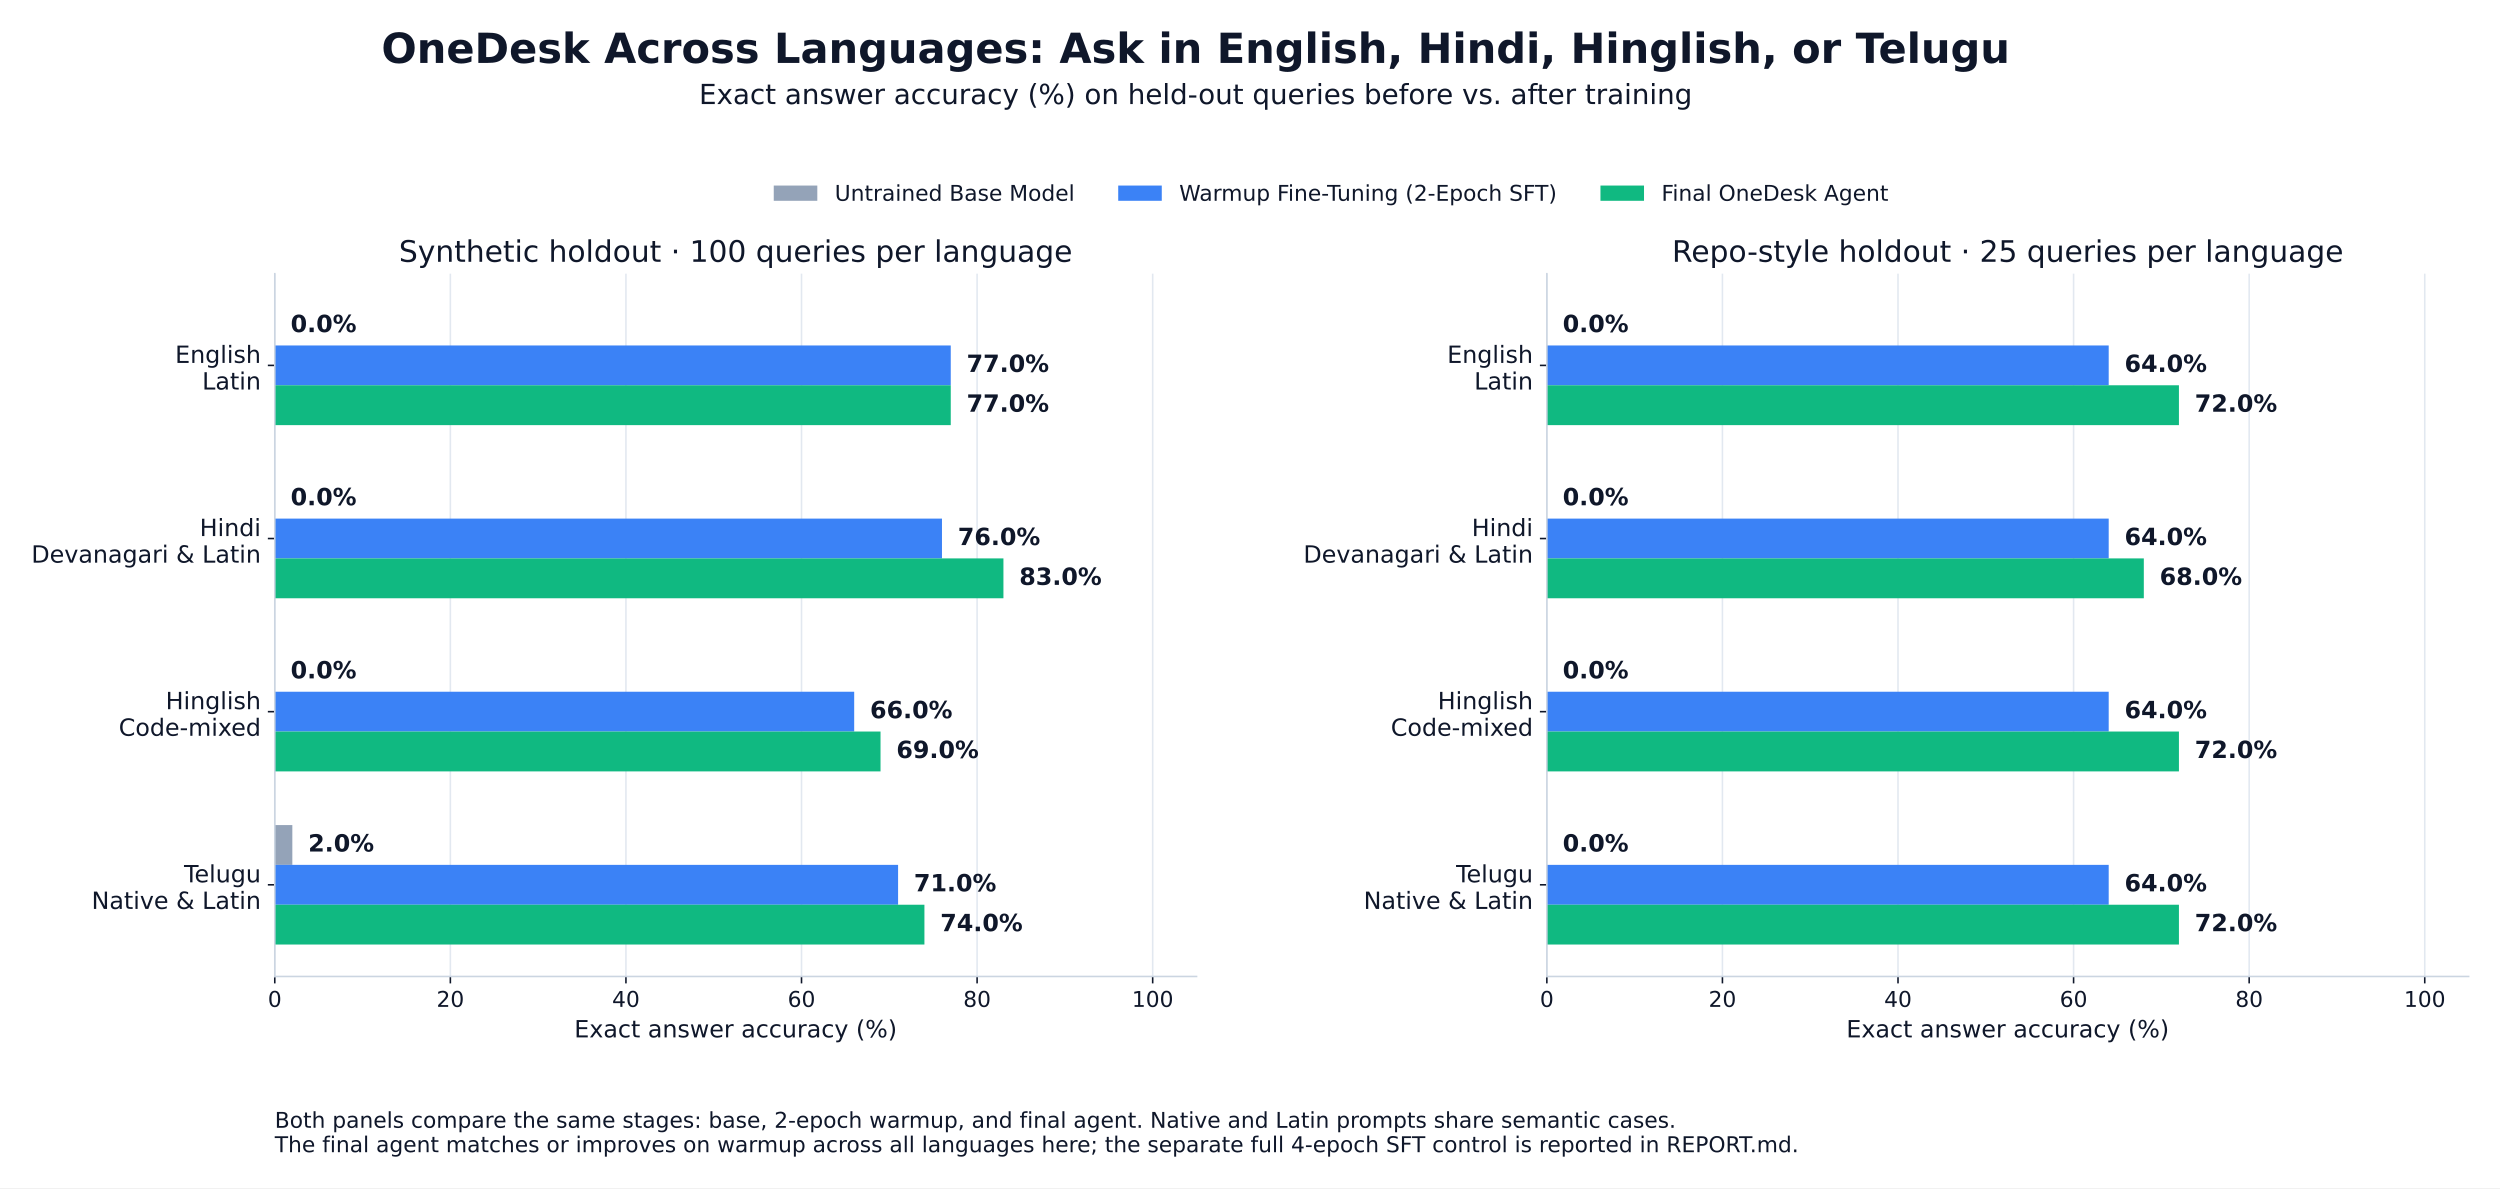
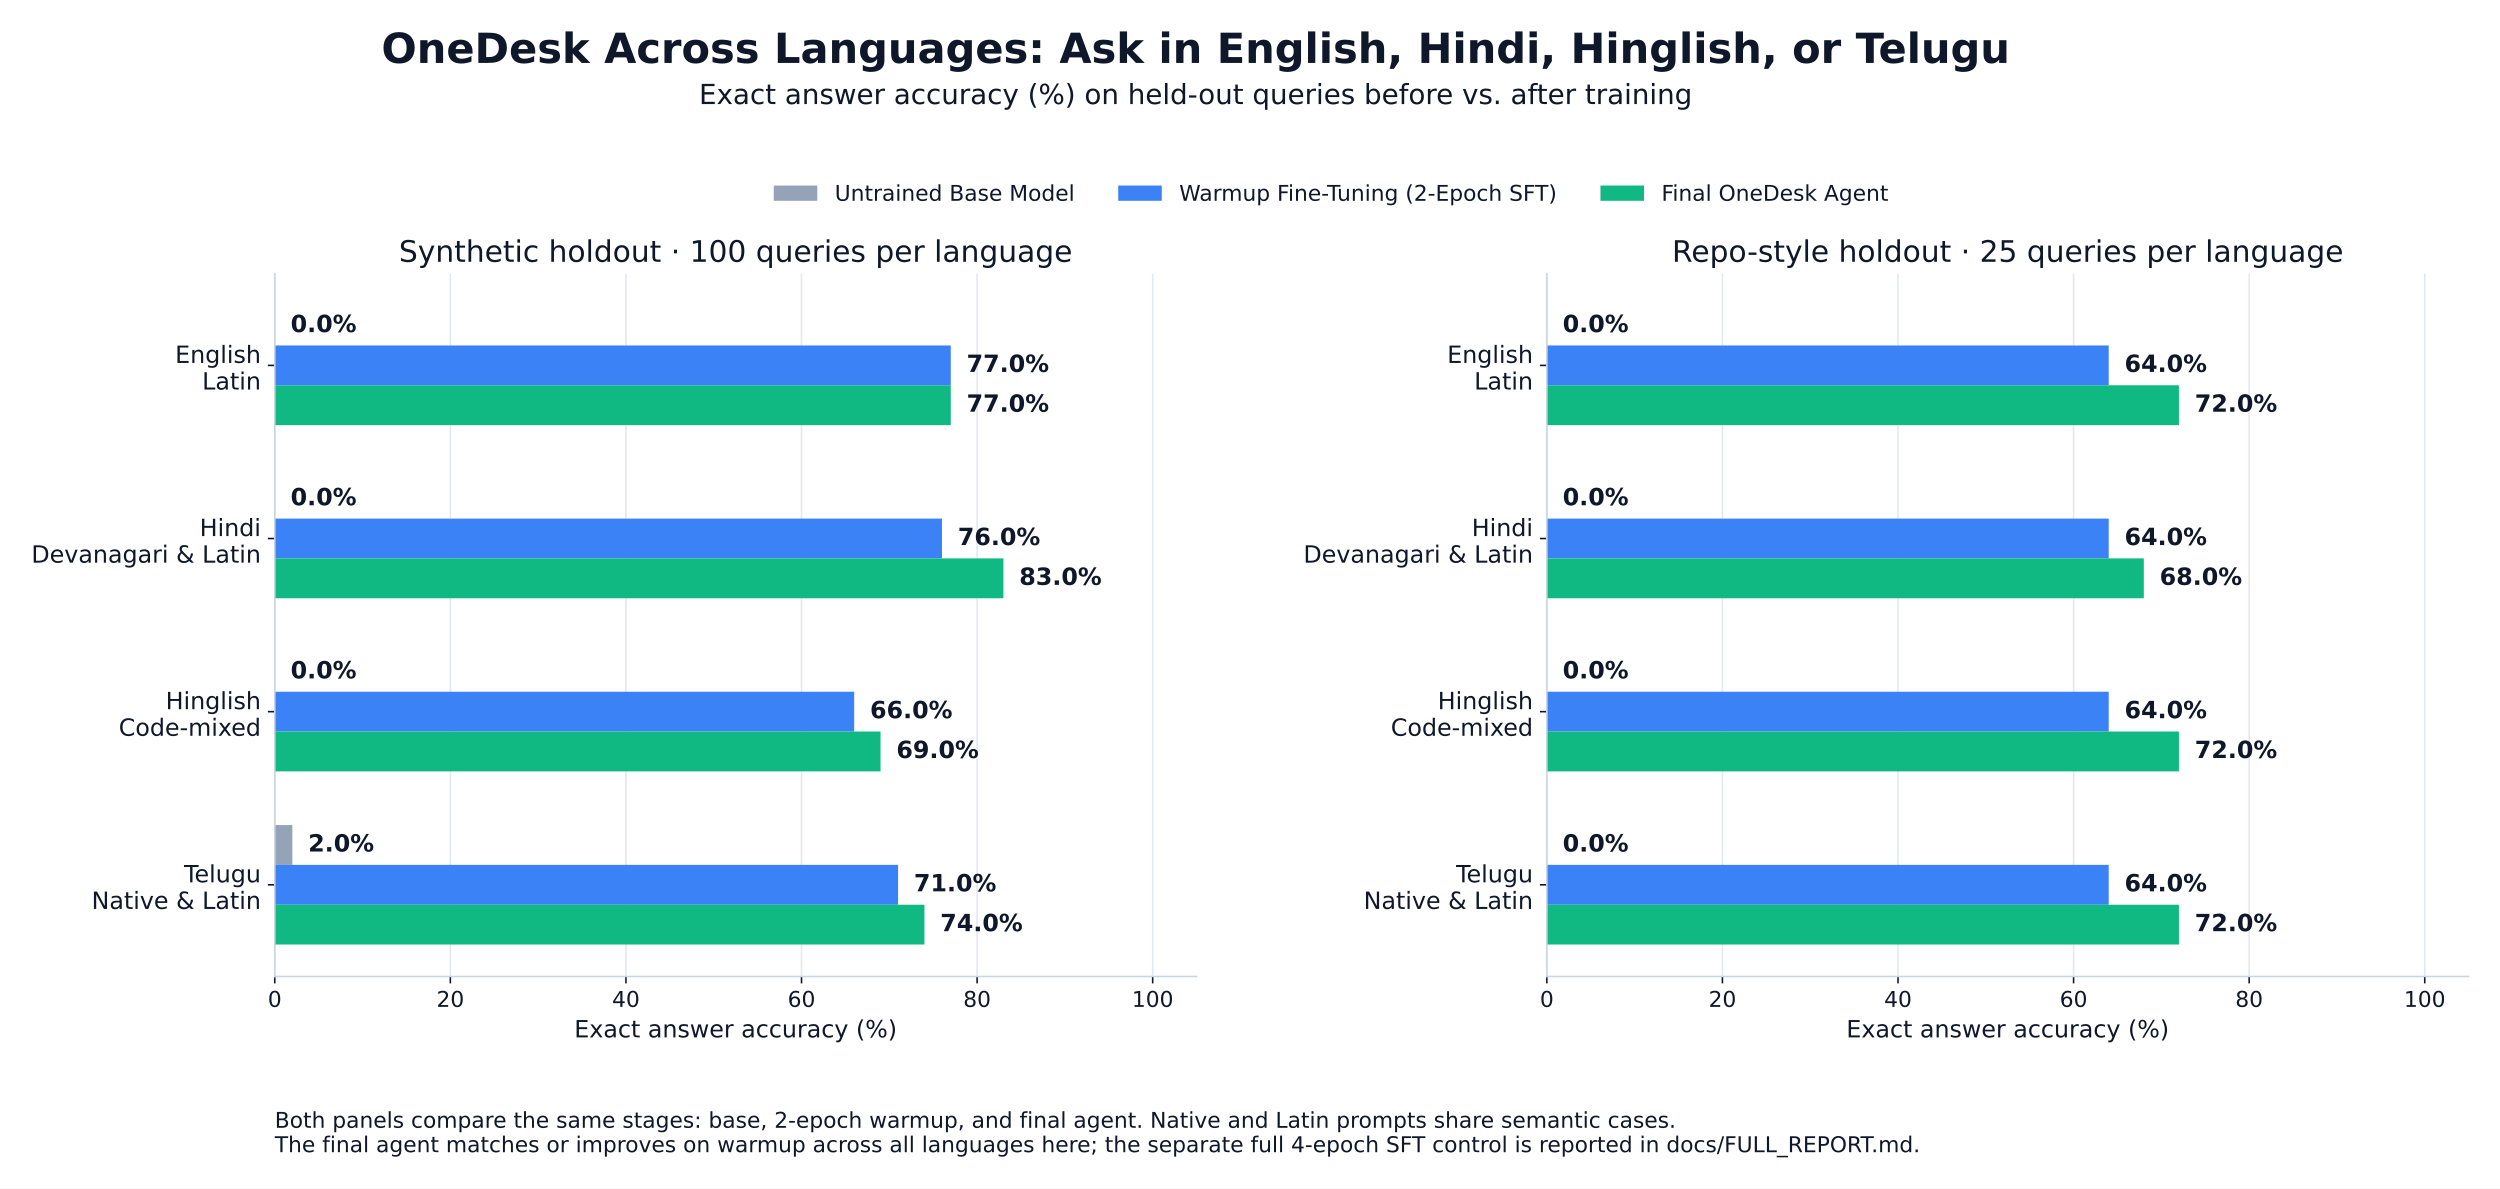
- <svg xmlns="http://www.w3.org/2000/svg" xmlns:xlink="http://www.w3.org/1999/xlink" width="1262.706pt" height="600.068pt" viewBox="0 0 1262.706 600.068" version="1.1">
+ <svg xmlns="http://www.w3.org/2000/svg" xmlns:xlink="http://www.w3.org/1999/xlink" width="1262.706pt" height="600.374pt" viewBox="0 0 1262.706 600.374" version="1.1">
  <defs>
    <style type="text/css">*{stroke-linejoin: round; stroke-linecap: butt}</style>
  </defs>
  <g id="figure_1">
    <g id="patch_1">
-       <path d="M 0 600.068  L 1262.706 600.068  L 1262.706 0  L 0 0  z " style="fill: #ffffff" />
+       <path d="M 0 600.374 L 1262.706 600.374 L 1262.706 0  L 0 0  z " style="fill: #ffffff" />
    </g>
    <g id="axes_1">
      <g id="patch_2">
        <path d="M 138.786 493.2  L 604.366 493.2  L 604.366 138.24  L 138.786 138.24  z " style="fill: #ffffff" />
      </g>
      <g id="matplotlib.axis_1">
        <g id="xtick_1">
          <g id="line2d_1">
-             <path d="M 138.786 493.2  L 138.786 138.24  " clip-path="url(#p559901ce91)" style="fill: none; stroke: #e2e8f0; stroke-width: 0.8; stroke-linecap: square" />
+             <path d="M 138.786 493.2  L 138.786 138.24  " clip-path="url(#pcdb35b4e74)" style="fill: none; stroke: #e2e8f0; stroke-width: 0.8; stroke-linecap: square" />
          </g>
          <g id="line2d_2">
            <defs>
-               <path id="m1639f08236" d="M 0 0  L 0 3.5  " style="stroke: #0f172a; stroke-width: 0.8" />
+               <path id="m82c2cf3959" d="M 0 0 L 0 3.5  " style="stroke: #0f172a; stroke-width: 0.8" />
            </defs>
            <g>
-               <use xlink:href="#m1639f08236" x="138.786" y="493.2" style="fill: #0f172a; stroke: #0f172a; stroke-width: 0.8" />
+               <use xlink:href="#m82c2cf3959" x="138.786" y="493.2" style="fill: #0f172a; stroke: #0f172a; stroke-width: 0.8" />
            </g>
          </g>
          <g id="text_1">
            <text style="font-size: 11px; font-family: 'DejaVu Sans'; text-anchor: middle; fill: #0f172a" x="138.786" y="508.558" transform="rotate(-0 138.7862 508.5583)">0</text>
          </g>
        </g>
        <g id="xtick_2">
          <g id="line2d_3">
-             <path d="M 227.468 493.2  L 227.468 138.24  " clip-path="url(#p559901ce91)" style="fill: none; stroke: #e2e8f0; stroke-width: 0.8; stroke-linecap: square" />
+             <path d="M 227.468 493.2  L 227.468 138.24  " clip-path="url(#pcdb35b4e74)" style="fill: none; stroke: #e2e8f0; stroke-width: 0.8; stroke-linecap: square" />
          </g>
          <g id="line2d_4">
            <g>
-               <use xlink:href="#m1639f08236" x="227.468" y="493.2" style="fill: #0f172a; stroke: #0f172a; stroke-width: 0.8" />
+               <use xlink:href="#m82c2cf3959" x="227.468" y="493.2" style="fill: #0f172a; stroke: #0f172a; stroke-width: 0.8" />
            </g>
          </g>
          <g id="text_2">
            <text style="font-size: 11px; font-family: 'DejaVu Sans'; text-anchor: middle; fill: #0f172a" x="227.468" y="508.558" transform="rotate(-0 227.4681 508.5583)">20</text>
          </g>
        </g>
        <g id="xtick_3">
          <g id="line2d_5">
-             <path d="M 316.15 493.2  L 316.15 138.24  " clip-path="url(#p559901ce91)" style="fill: none; stroke: #e2e8f0; stroke-width: 0.8; stroke-linecap: square" />
+             <path d="M 316.15 493.2  L 316.15 138.24  " clip-path="url(#pcdb35b4e74)" style="fill: none; stroke: #e2e8f0; stroke-width: 0.8; stroke-linecap: square" />
          </g>
          <g id="line2d_6">
            <g>
-               <use xlink:href="#m1639f08236" x="316.15" y="493.2" style="fill: #0f172a; stroke: #0f172a; stroke-width: 0.8" />
+               <use xlink:href="#m82c2cf3959" x="316.15" y="493.2" style="fill: #0f172a; stroke: #0f172a; stroke-width: 0.8" />
            </g>
          </g>
          <g id="text_3">
            <text style="font-size: 11px; font-family: 'DejaVu Sans'; text-anchor: middle; fill: #0f172a" x="316.15" y="508.558" transform="rotate(-0 316.15 508.5583)">40</text>
          </g>
        </g>
        <g id="xtick_4">
          <g id="line2d_7">
-             <path d="M 404.832 493.2  L 404.832 138.24  " clip-path="url(#p559901ce91)" style="fill: none; stroke: #e2e8f0; stroke-width: 0.8; stroke-linecap: square" />
+             <path d="M 404.832 493.2  L 404.832 138.24  " clip-path="url(#pcdb35b4e74)" style="fill: none; stroke: #e2e8f0; stroke-width: 0.8; stroke-linecap: square" />
          </g>
          <g id="line2d_8">
            <g>
-               <use xlink:href="#m1639f08236" x="404.832" y="493.2" style="fill: #0f172a; stroke: #0f172a; stroke-width: 0.8" />
+               <use xlink:href="#m82c2cf3959" x="404.832" y="493.2" style="fill: #0f172a; stroke: #0f172a; stroke-width: 0.8" />
            </g>
          </g>
          <g id="text_4">
            <text style="font-size: 11px; font-family: 'DejaVu Sans'; text-anchor: middle; fill: #0f172a" x="404.832" y="508.558" transform="rotate(-0 404.8319 508.5583)">60</text>
          </g>
        </g>
        <g id="xtick_5">
          <g id="line2d_9">
-             <path d="M 493.514 493.2  L 493.514 138.24  " clip-path="url(#p559901ce91)" style="fill: none; stroke: #e2e8f0; stroke-width: 0.8; stroke-linecap: square" />
+             <path d="M 493.514 493.2  L 493.514 138.24  " clip-path="url(#pcdb35b4e74)" style="fill: none; stroke: #e2e8f0; stroke-width: 0.8; stroke-linecap: square" />
          </g>
          <g id="line2d_10">
            <g>
-               <use xlink:href="#m1639f08236" x="493.514" y="493.2" style="fill: #0f172a; stroke: #0f172a; stroke-width: 0.8" />
+               <use xlink:href="#m82c2cf3959" x="493.514" y="493.2" style="fill: #0f172a; stroke: #0f172a; stroke-width: 0.8" />
            </g>
          </g>
          <g id="text_5">
            <text style="font-size: 11px; font-family: 'DejaVu Sans'; text-anchor: middle; fill: #0f172a" x="493.514" y="508.558" transform="rotate(-0 493.5137 508.5583)">80</text>
          </g>
        </g>
        <g id="xtick_6">
          <g id="line2d_11">
-             <path d="M 582.196 493.2  L 582.196 138.24  " clip-path="url(#p559901ce91)" style="fill: none; stroke: #e2e8f0; stroke-width: 0.8; stroke-linecap: square" />
+             <path d="M 582.196 493.2  L 582.196 138.24  " clip-path="url(#pcdb35b4e74)" style="fill: none; stroke: #e2e8f0; stroke-width: 0.8; stroke-linecap: square" />
          </g>
          <g id="line2d_12">
            <g>
-               <use xlink:href="#m1639f08236" x="582.196" y="493.2" style="fill: #0f172a; stroke: #0f172a; stroke-width: 0.8" />
+               <use xlink:href="#m82c2cf3959" x="582.196" y="493.2" style="fill: #0f172a; stroke: #0f172a; stroke-width: 0.8" />
            </g>
          </g>
          <g id="text_6">
            <text style="font-size: 11px; font-family: 'DejaVu Sans'; text-anchor: middle; fill: #0f172a" x="582.196" y="508.558" transform="rotate(-0 582.1956 508.5583)">100</text>
          </g>
        </g>
        <g id="text_7">
          <text style="font-size: 12px; font-family: 'DejaVu Sans'; text-anchor: middle; fill: #0f172a" x="371.576" y="523.964" transform="rotate(-0 371.5762 523.9641)">Exact answer accuracy (%)</text>
        </g>
      </g>
      <g id="matplotlib.axis_2">
        <g id="ytick_1">
          <g id="line2d_13">
            <defs>
-               <path id="mf0f1d90fec" d="M 0 0  L -3.5 0  " style="stroke: #0f172a; stroke-width: 0.8" />
+               <path id="m4f520e68e0" d="M 0 0 L -3.5 0  " style="stroke: #0f172a; stroke-width: 0.8" />
            </defs>
            <g>
-               <use xlink:href="#mf0f1d90fec" x="138.786" y="184.545" style="fill: #0f172a; stroke: #0f172a; stroke-width: 0.8" />
+               <use xlink:href="#m4f520e68e0" x="138.786" y="184.545" style="fill: #0f172a; stroke: #0f172a; stroke-width: 0.8" />
            </g>
          </g>
          <g id="text_8">
            <text style="font-size: 12px; font-family: 'DejaVu Sans'; fill: #0f172a" transform="translate(88.45687 183.297)">English</text>
            <text style="font-size: 12px; font-family: 'DejaVu Sans'; fill: #0f172a" transform="translate(102.1031 196.7344)">Latin</text>
          </g>
        </g>
        <g id="ytick_2">
          <g id="line2d_14">
            <g>
-               <use xlink:href="#mf0f1d90fec" x="138.786" y="271.995" style="fill: #0f172a; stroke: #0f172a; stroke-width: 0.8" />
+               <use xlink:href="#m4f520e68e0" x="138.786" y="271.995" style="fill: #0f172a; stroke: #0f172a; stroke-width: 0.8" />
            </g>
          </g>
          <g id="text_9">
            <text style="font-size: 12px; font-family: 'DejaVu Sans'; fill: #0f172a" transform="translate(100.8713 270.7471)">Hindi</text>
            <text style="font-size: 12px; font-family: 'DejaVu Sans'; fill: #0f172a" transform="translate(15.84 284.1845)">Devanagari &amp; Latin</text>
          </g>
        </g>
        <g id="ytick_3">
          <g id="line2d_15">
            <g>
-               <use xlink:href="#mf0f1d90fec" x="138.786" y="359.445" style="fill: #0f172a; stroke: #0f172a; stroke-width: 0.8" />
+               <use xlink:href="#m4f520e68e0" x="138.786" y="359.445" style="fill: #0f172a; stroke: #0f172a; stroke-width: 0.8" />
            </g>
          </g>
          <g id="text_10">
            <text style="font-size: 12px; font-family: 'DejaVu Sans'; fill: #0f172a" transform="translate(83.68125 358.1972)">Hinglish</text>
            <text style="font-size: 12px; font-family: 'DejaVu Sans'; fill: #0f172a" transform="translate(59.98125 371.6346)">Code-mixed</text>
          </g>
        </g>
        <g id="ytick_4">
          <g id="line2d_16">
            <g>
-               <use xlink:href="#mf0f1d90fec" x="138.786" y="446.895" style="fill: #0f172a; stroke: #0f172a; stroke-width: 0.8" />
+               <use xlink:href="#m4f520e68e0" x="138.786" y="446.895" style="fill: #0f172a; stroke: #0f172a; stroke-width: 0.8" />
            </g>
          </g>
          <g id="text_11">
            <text style="font-size: 12px; font-family: 'DejaVu Sans'; fill: #0f172a" transform="translate(92.95125 445.6474)">Telugu</text>
            <text style="font-size: 12px; font-family: 'DejaVu Sans'; fill: #0f172a" transform="translate(46.26188 459.0847)">Native &amp; Latin</text>
          </g>
        </g>
      </g>
      <g id="patch_3">
-         <path d="M 138.786 154.375  L 138.786 154.375  L 138.786 174.488  L 138.786 174.488  z " clip-path="url(#p559901ce91)" style="fill: #94a3b8" />
+         <path d="M 138.786 154.375  L 138.786 154.375  L 138.786 174.488  L 138.786 174.488  z " clip-path="url(#pcdb35b4e74)" style="fill: #94a3b8" />
      </g>
      <g id="patch_4">
-         <path d="M 138.786 241.825  L 138.786 241.825  L 138.786 261.938  L 138.786 261.938  z " clip-path="url(#p559901ce91)" style="fill: #94a3b8" />
+         <path d="M 138.786 241.825  L 138.786 241.825  L 138.786 261.938  L 138.786 261.938  z " clip-path="url(#pcdb35b4e74)" style="fill: #94a3b8" />
      </g>
      <g id="patch_5">
-         <path d="M 138.786 329.275  L 138.786 329.275  L 138.786 349.388  L 138.786 349.388  z " clip-path="url(#p559901ce91)" style="fill: #94a3b8" />
+         <path d="M 138.786 329.275  L 138.786 329.275  L 138.786 349.388  L 138.786 349.388  z " clip-path="url(#pcdb35b4e74)" style="fill: #94a3b8" />
      </g>
      <g id="patch_6">
-         <path d="M 138.786 416.725  L 147.654 416.725  L 147.654 436.838  L 138.786 436.838  z " clip-path="url(#p559901ce91)" style="fill: #94a3b8" />
+         <path d="M 138.786 416.725  L 147.654 416.725  L 147.654 436.838  L 138.786 436.838  z " clip-path="url(#pcdb35b4e74)" style="fill: #94a3b8" />
      </g>
      <g id="patch_7">
-         <path d="M 138.786 174.488  L 480.211 174.488  L 480.211 194.602  L 138.786 194.602  z " clip-path="url(#p559901ce91)" style="fill: #3b82f6" />
+         <path d="M 138.786 174.488  L 480.211 174.488  L 480.211 194.602  L 138.786 194.602  z " clip-path="url(#pcdb35b4e74)" style="fill: #3b82f6" />
      </g>
      <g id="patch_8">
-         <path d="M 138.786 261.938  L 475.777 261.938  L 475.777 282.052  L 138.786 282.052  z " clip-path="url(#p559901ce91)" style="fill: #3b82f6" />
+         <path d="M 138.786 261.938  L 475.777 261.938  L 475.777 282.052  L 138.786 282.052  z " clip-path="url(#pcdb35b4e74)" style="fill: #3b82f6" />
      </g>
      <g id="patch_9">
-         <path d="M 138.786 349.388  L 431.436 349.388  L 431.436 369.502  L 138.786 369.502  z " clip-path="url(#p559901ce91)" style="fill: #3b82f6" />
+         <path d="M 138.786 349.388  L 431.436 349.388  L 431.436 369.502  L 138.786 369.502  z " clip-path="url(#pcdb35b4e74)" style="fill: #3b82f6" />
      </g>
      <g id="patch_10">
-         <path d="M 138.786 436.838  L 453.607 436.838  L 453.607 456.952  L 138.786 456.952  z " clip-path="url(#p559901ce91)" style="fill: #3b82f6" />
+         <path d="M 138.786 436.838  L 453.607 436.838  L 453.607 456.952  L 138.786 456.952  z " clip-path="url(#pcdb35b4e74)" style="fill: #3b82f6" />
      </g>
      <g id="patch_11">
-         <path d="M 138.786 194.602  L 480.211 194.602  L 480.211 214.715  L 138.786 214.715  z " clip-path="url(#p559901ce91)" style="fill: #10b981" />
+         <path d="M 138.786 194.602  L 480.211 194.602  L 480.211 214.715  L 138.786 214.715  z " clip-path="url(#pcdb35b4e74)" style="fill: #10b981" />
      </g>
      <g id="patch_12">
-         <path d="M 138.786 282.052  L 506.816 282.052  L 506.816 302.165  L 138.786 302.165  z " clip-path="url(#p559901ce91)" style="fill: #10b981" />
+         <path d="M 138.786 282.052  L 506.816 282.052  L 506.816 302.165  L 138.786 302.165  z " clip-path="url(#pcdb35b4e74)" style="fill: #10b981" />
      </g>
      <g id="patch_13">
-         <path d="M 138.786 369.502  L 444.739 369.502  L 444.739 389.615  L 138.786 389.615  z " clip-path="url(#p559901ce91)" style="fill: #10b981" />
+         <path d="M 138.786 369.502  L 444.739 369.502  L 444.739 389.615  L 138.786 389.615  z " clip-path="url(#pcdb35b4e74)" style="fill: #10b981" />
      </g>
      <g id="patch_14">
-         <path d="M 138.786 456.952  L 466.909 456.952  L 466.909 477.065  L 138.786 477.065  z " clip-path="url(#p559901ce91)" style="fill: #10b981" />
+         <path d="M 138.786 456.952  L 466.909 456.952  L 466.909 477.065  L 138.786 477.065  z " clip-path="url(#pcdb35b4e74)" style="fill: #10b981" />
      </g>
      <g id="patch_15">
        <path d="M 138.786 493.2  L 138.786 138.24  " style="fill: none; stroke: #cbd5e1; stroke-width: 0.8; stroke-linejoin: miter; stroke-linecap: square" />
      </g>
      <g id="patch_16">
        <path d="M 138.786 493.2  L 604.366 493.2  " style="fill: none; stroke: #cbd5e1; stroke-width: 0.8; stroke-linejoin: miter; stroke-linecap: square" />
      </g>
      <g id="text_12">
        <text style="font-weight: 700; font-size: 12px; font-family: 'DejaVu Sans'; text-anchor: start; fill: #0f172a" x="146.786" y="167.743" transform="rotate(-0 146.7862 167.7426)">0.0%</text>
      </g>
      <g id="text_13">
        <text style="font-weight: 700; font-size: 12px; font-family: 'DejaVu Sans'; text-anchor: start; fill: #0f172a" x="146.786" y="255.193" transform="rotate(-0 146.7862 255.1927)">0.0%</text>
      </g>
      <g id="text_14">
        <text style="font-weight: 700; font-size: 12px; font-family: 'DejaVu Sans'; text-anchor: start; fill: #0f172a" x="146.786" y="342.643" transform="rotate(-0 146.7862 342.6428)">0.0%</text>
      </g>
      <g id="text_15">
        <text style="font-weight: 700; font-size: 12px; font-family: 'DejaVu Sans'; text-anchor: start; fill: #0f172a" x="155.654" y="430.093" transform="rotate(-0 155.6544 430.0929)">2.0%</text>
      </g>
      <g id="text_16">
        <text style="font-weight: 700; font-size: 12px; font-family: 'DejaVu Sans'; text-anchor: start; fill: #0f172a" x="488.211" y="187.856" transform="rotate(-0 488.2115 187.8561)">77.0%</text>
      </g>
      <g id="text_17">
        <text style="font-weight: 700; font-size: 12px; font-family: 'DejaVu Sans'; text-anchor: start; fill: #0f172a" x="483.777" y="275.306" transform="rotate(-0 483.7774 275.3062)">76.0%</text>
      </g>
      <g id="text_18">
        <text style="font-weight: 700; font-size: 12px; font-family: 'DejaVu Sans'; text-anchor: start; fill: #0f172a" x="439.436" y="362.756" transform="rotate(-0 439.4364 362.7563)">66.0%</text>
      </g>
      <g id="text_19">
        <text style="font-weight: 700; font-size: 12px; font-family: 'DejaVu Sans'; text-anchor: start; fill: #0f172a" x="461.607" y="450.206" transform="rotate(-0 461.6069 450.2064)">71.0%</text>
      </g>
      <g id="text_20">
        <text style="font-weight: 700; font-size: 12px; font-family: 'DejaVu Sans'; text-anchor: start; fill: #0f172a" x="488.211" y="207.97" transform="rotate(-0 488.2115 207.9696)">77.0%</text>
      </g>
      <g id="text_21">
        <text style="font-weight: 700; font-size: 12px; font-family: 'DejaVu Sans'; text-anchor: start; fill: #0f172a" x="514.816" y="295.42" transform="rotate(-0 514.816 295.4197)">83.0%</text>
      </g>
      <g id="text_22">
        <text style="font-weight: 700; font-size: 12px; font-family: 'DejaVu Sans'; text-anchor: start; fill: #0f172a" x="452.739" y="382.87" transform="rotate(-0 452.7387 382.8698)">69.0%</text>
      </g>
      <g id="text_23">
        <text style="font-weight: 700; font-size: 12px; font-family: 'DejaVu Sans'; text-anchor: start; fill: #0f172a" x="474.909" y="470.32" transform="rotate(-0 474.9092 470.3199)">74.0%</text>
      </g>
      <g id="text_24">
        <text style="font-size: 15px; font-family: 'DejaVu Sans'; text-anchor: middle; fill: #0f172a" x="371.576" y="132.24" transform="rotate(-0 371.5762 132.24)">Synthetic holdout · 100 queries per language</text>
      </g>
    </g>
    <g id="axes_2">
      <g id="patch_17">
        <path d="M 781.286 493.2  L 1246.866 493.2  L 1246.866 138.24  L 781.286 138.24  z " style="fill: #ffffff" />
      </g>
      <g id="matplotlib.axis_3">
        <g id="xtick_7">
          <g id="line2d_17">
-             <path d="M 781.286 493.2  L 781.286 138.24  " clip-path="url(#pb6585bbee2)" style="fill: none; stroke: #e2e8f0; stroke-width: 0.8; stroke-linecap: square" />
+             <path d="M 781.286 493.2  L 781.286 138.24  " clip-path="url(#pb1cd4705ed)" style="fill: none; stroke: #e2e8f0; stroke-width: 0.8; stroke-linecap: square" />
          </g>
          <g id="line2d_18">
            <g>
-               <use xlink:href="#m1639f08236" x="781.286" y="493.2" style="fill: #0f172a; stroke: #0f172a; stroke-width: 0.8" />
+               <use xlink:href="#m82c2cf3959" x="781.286" y="493.2" style="fill: #0f172a; stroke: #0f172a; stroke-width: 0.8" />
            </g>
          </g>
          <g id="text_25">
            <text style="font-size: 11px; font-family: 'DejaVu Sans'; text-anchor: middle; fill: #0f172a" x="781.286" y="508.558" transform="rotate(-0 781.2864 508.5583)">0</text>
          </g>
        </g>
        <g id="xtick_8">
          <g id="line2d_19">
-             <path d="M 869.968 493.2  L 869.968 138.24  " clip-path="url(#pb6585bbee2)" style="fill: none; stroke: #e2e8f0; stroke-width: 0.8; stroke-linecap: square" />
+             <path d="M 869.968 493.2  L 869.968 138.24  " clip-path="url(#pb1cd4705ed)" style="fill: none; stroke: #e2e8f0; stroke-width: 0.8; stroke-linecap: square" />
          </g>
          <g id="line2d_20">
            <g>
-               <use xlink:href="#m1639f08236" x="869.968" y="493.2" style="fill: #0f172a; stroke: #0f172a; stroke-width: 0.8" />
+               <use xlink:href="#m82c2cf3959" x="869.968" y="493.2" style="fill: #0f172a; stroke: #0f172a; stroke-width: 0.8" />
            </g>
          </g>
          <g id="text_26">
            <text style="font-size: 11px; font-family: 'DejaVu Sans'; text-anchor: middle; fill: #0f172a" x="869.968" y="508.558" transform="rotate(-0 869.9683 508.5583)">20</text>
          </g>
        </g>
        <g id="xtick_9">
          <g id="line2d_21">
-             <path d="M 958.65 493.2  L 958.65 138.24  " clip-path="url(#pb6585bbee2)" style="fill: none; stroke: #e2e8f0; stroke-width: 0.8; stroke-linecap: square" />
+             <path d="M 958.65 493.2  L 958.65 138.24  " clip-path="url(#pb1cd4705ed)" style="fill: none; stroke: #e2e8f0; stroke-width: 0.8; stroke-linecap: square" />
          </g>
          <g id="line2d_22">
            <g>
-               <use xlink:href="#m1639f08236" x="958.65" y="493.2" style="fill: #0f172a; stroke: #0f172a; stroke-width: 0.8" />
+               <use xlink:href="#m82c2cf3959" x="958.65" y="493.2" style="fill: #0f172a; stroke: #0f172a; stroke-width: 0.8" />
            </g>
          </g>
          <g id="text_27">
            <text style="font-size: 11px; font-family: 'DejaVu Sans'; text-anchor: middle; fill: #0f172a" x="958.65" y="508.558" transform="rotate(-0 958.6502 508.5583)">40</text>
          </g>
        </g>
        <g id="xtick_10">
          <g id="line2d_23">
-             <path d="M 1047.332 493.2  L 1047.332 138.24  " clip-path="url(#pb6585bbee2)" style="fill: none; stroke: #e2e8f0; stroke-width: 0.8; stroke-linecap: square" />
+             <path d="M 1047.332 493.2  L 1047.332 138.24  " clip-path="url(#pb1cd4705ed)" style="fill: none; stroke: #e2e8f0; stroke-width: 0.8; stroke-linecap: square" />
          </g>
          <g id="line2d_24">
            <g>
-               <use xlink:href="#m1639f08236" x="1047.332" y="493.2" style="fill: #0f172a; stroke: #0f172a; stroke-width: 0.8" />
+               <use xlink:href="#m82c2cf3959" x="1047.332" y="493.2" style="fill: #0f172a; stroke: #0f172a; stroke-width: 0.8" />
            </g>
          </g>
          <g id="text_28">
            <text style="font-size: 11px; font-family: 'DejaVu Sans'; text-anchor: middle; fill: #0f172a" x="1047.332" y="508.558" transform="rotate(-0 1047.332 508.5583)">60</text>
          </g>
        </g>
        <g id="xtick_11">
          <g id="line2d_25">
-             <path d="M 1136.014 493.2  L 1136.014 138.24  " clip-path="url(#pb6585bbee2)" style="fill: none; stroke: #e2e8f0; stroke-width: 0.8; stroke-linecap: square" />
+             <path d="M 1136.014 493.2  L 1136.014 138.24  " clip-path="url(#pb1cd4705ed)" style="fill: none; stroke: #e2e8f0; stroke-width: 0.8; stroke-linecap: square" />
          </g>
          <g id="line2d_26">
            <g>
-               <use xlink:href="#m1639f08236" x="1136.014" y="493.2" style="fill: #0f172a; stroke: #0f172a; stroke-width: 0.8" />
+               <use xlink:href="#m82c2cf3959" x="1136.014" y="493.2" style="fill: #0f172a; stroke: #0f172a; stroke-width: 0.8" />
            </g>
          </g>
          <g id="text_29">
            <text style="font-size: 11px; font-family: 'DejaVu Sans'; text-anchor: middle; fill: #0f172a" x="1136.014" y="508.558" transform="rotate(-0 1136.014 508.5583)">80</text>
          </g>
        </g>
        <g id="xtick_12">
          <g id="line2d_27">
-             <path d="M 1224.696 493.2  L 1224.696 138.24  " clip-path="url(#pb6585bbee2)" style="fill: none; stroke: #e2e8f0; stroke-width: 0.8; stroke-linecap: square" />
+             <path d="M 1224.696 493.2  L 1224.696 138.24  " clip-path="url(#pb1cd4705ed)" style="fill: none; stroke: #e2e8f0; stroke-width: 0.8; stroke-linecap: square" />
          </g>
          <g id="line2d_28">
            <g>
-               <use xlink:href="#m1639f08236" x="1224.696" y="493.2" style="fill: #0f172a; stroke: #0f172a; stroke-width: 0.8" />
+               <use xlink:href="#m82c2cf3959" x="1224.696" y="493.2" style="fill: #0f172a; stroke: #0f172a; stroke-width: 0.8" />
            </g>
          </g>
          <g id="text_30">
            <text style="font-size: 11px; font-family: 'DejaVu Sans'; text-anchor: middle; fill: #0f172a" x="1224.696" y="508.558" transform="rotate(-0 1224.696 508.5583)">100</text>
          </g>
        </g>
        <g id="text_31">
          <text style="font-size: 12px; font-family: 'DejaVu Sans'; text-anchor: middle; fill: #0f172a" x="1014.076" y="523.964" transform="rotate(-0 1014.076 523.9641)">Exact answer accuracy (%)</text>
        </g>
      </g>
      <g id="matplotlib.axis_4">
        <g id="ytick_5">
          <g id="line2d_29">
            <g>
-               <use xlink:href="#mf0f1d90fec" x="781.286" y="184.545" style="fill: #0f172a; stroke: #0f172a; stroke-width: 0.8" />
+               <use xlink:href="#m4f520e68e0" x="781.286" y="184.545" style="fill: #0f172a; stroke: #0f172a; stroke-width: 0.8" />
            </g>
          </g>
          <g id="text_32">
            <text style="font-size: 12px; font-family: 'DejaVu Sans'; fill: #0f172a" transform="translate(730.957 183.297)">English</text>
            <text style="font-size: 12px; font-family: 'DejaVu Sans'; fill: #0f172a" transform="translate(744.6033 196.7344)">Latin</text>
          </g>
        </g>
        <g id="ytick_6">
          <g id="line2d_30">
            <g>
-               <use xlink:href="#mf0f1d90fec" x="781.286" y="271.995" style="fill: #0f172a; stroke: #0f172a; stroke-width: 0.8" />
+               <use xlink:href="#m4f520e68e0" x="781.286" y="271.995" style="fill: #0f172a; stroke: #0f172a; stroke-width: 0.8" />
            </g>
          </g>
          <g id="text_33">
            <text style="font-size: 12px; font-family: 'DejaVu Sans'; fill: #0f172a" transform="translate(743.3714 270.7471)">Hindi</text>
            <text style="font-size: 12px; font-family: 'DejaVu Sans'; fill: #0f172a" transform="translate(658.3402 284.1845)">Devanagari &amp; Latin</text>
          </g>
        </g>
        <g id="ytick_7">
          <g id="line2d_31">
            <g>
-               <use xlink:href="#mf0f1d90fec" x="781.286" y="359.445" style="fill: #0f172a; stroke: #0f172a; stroke-width: 0.8" />
+               <use xlink:href="#m4f520e68e0" x="781.286" y="359.445" style="fill: #0f172a; stroke: #0f172a; stroke-width: 0.8" />
            </g>
          </g>
          <g id="text_34">
            <text style="font-size: 12px; font-family: 'DejaVu Sans'; fill: #0f172a" transform="translate(726.1814 358.1972)">Hinglish</text>
            <text style="font-size: 12px; font-family: 'DejaVu Sans'; fill: #0f172a" transform="translate(702.4814 371.6346)">Code-mixed</text>
          </g>
        </g>
        <g id="ytick_8">
          <g id="line2d_32">
            <g>
-               <use xlink:href="#mf0f1d90fec" x="781.286" y="446.895" style="fill: #0f172a; stroke: #0f172a; stroke-width: 0.8" />
+               <use xlink:href="#m4f520e68e0" x="781.286" y="446.895" style="fill: #0f172a; stroke: #0f172a; stroke-width: 0.8" />
            </g>
          </g>
          <g id="text_35">
            <text style="font-size: 12px; font-family: 'DejaVu Sans'; fill: #0f172a" transform="translate(735.4514 445.6474)">Telugu</text>
            <text style="font-size: 12px; font-family: 'DejaVu Sans'; fill: #0f172a" transform="translate(688.762 459.0847)">Native &amp; Latin</text>
          </g>
        </g>
      </g>
      <g id="patch_18">
-         <path d="M 781.286 154.375  L 781.286 154.375  L 781.286 174.488  L 781.286 174.488  z " clip-path="url(#pb6585bbee2)" style="fill: #94a3b8" />
+         <path d="M 781.286 154.375  L 781.286 154.375  L 781.286 174.488  L 781.286 174.488  z " clip-path="url(#pb1cd4705ed)" style="fill: #94a3b8" />
      </g>
      <g id="patch_19">
-         <path d="M 781.286 241.825  L 781.286 241.825  L 781.286 261.938  L 781.286 261.938  z " clip-path="url(#pb6585bbee2)" style="fill: #94a3b8" />
+         <path d="M 781.286 241.825  L 781.286 241.825  L 781.286 261.938  L 781.286 261.938  z " clip-path="url(#pb1cd4705ed)" style="fill: #94a3b8" />
      </g>
      <g id="patch_20">
-         <path d="M 781.286 329.275  L 781.286 329.275  L 781.286 349.388  L 781.286 349.388  z " clip-path="url(#pb6585bbee2)" style="fill: #94a3b8" />
+         <path d="M 781.286 329.275  L 781.286 329.275  L 781.286 349.388  L 781.286 349.388  z " clip-path="url(#pb1cd4705ed)" style="fill: #94a3b8" />
      </g>
      <g id="patch_21">
-         <path d="M 781.286 416.725  L 781.286 416.725  L 781.286 436.838  L 781.286 436.838  z " clip-path="url(#pb6585bbee2)" style="fill: #94a3b8" />
+         <path d="M 781.286 416.725  L 781.286 416.725  L 781.286 436.838  L 781.286 436.838  z " clip-path="url(#pb1cd4705ed)" style="fill: #94a3b8" />
      </g>
      <g id="patch_22">
-         <path d="M 781.286 174.488  L 1065.068 174.488  L 1065.068 194.602  L 781.286 194.602  z " clip-path="url(#pb6585bbee2)" style="fill: #3b82f6" />
+         <path d="M 781.286 174.488  L 1065.068 174.488  L 1065.068 194.602  L 781.286 194.602  z " clip-path="url(#pb1cd4705ed)" style="fill: #3b82f6" />
      </g>
      <g id="patch_23">
-         <path d="M 781.286 261.938  L 1065.068 261.938  L 1065.068 282.052  L 781.286 282.052  z " clip-path="url(#pb6585bbee2)" style="fill: #3b82f6" />
+         <path d="M 781.286 261.938  L 1065.068 261.938  L 1065.068 282.052  L 781.286 282.052  z " clip-path="url(#pb1cd4705ed)" style="fill: #3b82f6" />
      </g>
      <g id="patch_24">
-         <path d="M 781.286 349.388  L 1065.068 349.388  L 1065.068 369.502  L 781.286 369.502  z " clip-path="url(#pb6585bbee2)" style="fill: #3b82f6" />
+         <path d="M 781.286 349.388  L 1065.068 349.388  L 1065.068 369.502  L 781.286 369.502  z " clip-path="url(#pb1cd4705ed)" style="fill: #3b82f6" />
      </g>
      <g id="patch_25">
-         <path d="M 781.286 436.838  L 1065.068 436.838  L 1065.068 456.952  L 781.286 456.952  z " clip-path="url(#pb6585bbee2)" style="fill: #3b82f6" />
+         <path d="M 781.286 436.838  L 1065.068 436.838  L 1065.068 456.952  L 781.286 456.952  z " clip-path="url(#pb1cd4705ed)" style="fill: #3b82f6" />
      </g>
      <g id="patch_26">
-         <path d="M 781.286 194.602  L 1100.541 194.602  L 1100.541 214.715  L 781.286 214.715  z " clip-path="url(#pb6585bbee2)" style="fill: #10b981" />
+         <path d="M 781.286 194.602  L 1100.541 194.602  L 1100.541 214.715  L 781.286 214.715  z " clip-path="url(#pb1cd4705ed)" style="fill: #10b981" />
      </g>
      <g id="patch_27">
-         <path d="M 781.286 282.052  L 1082.805 282.052  L 1082.805 302.165  L 781.286 302.165  z " clip-path="url(#pb6585bbee2)" style="fill: #10b981" />
+         <path d="M 781.286 282.052  L 1082.805 282.052  L 1082.805 302.165  L 781.286 302.165  z " clip-path="url(#pb1cd4705ed)" style="fill: #10b981" />
      </g>
      <g id="patch_28">
-         <path d="M 781.286 369.502  L 1100.541 369.502  L 1100.541 389.615  L 781.286 389.615  z " clip-path="url(#pb6585bbee2)" style="fill: #10b981" />
+         <path d="M 781.286 369.502  L 1100.541 369.502  L 1100.541 389.615  L 781.286 389.615  z " clip-path="url(#pb1cd4705ed)" style="fill: #10b981" />
      </g>
      <g id="patch_29">
-         <path d="M 781.286 456.952  L 1100.541 456.952  L 1100.541 477.065  L 781.286 477.065  z " clip-path="url(#pb6585bbee2)" style="fill: #10b981" />
+         <path d="M 781.286 456.952  L 1100.541 456.952  L 1100.541 477.065  L 781.286 477.065  z " clip-path="url(#pb1cd4705ed)" style="fill: #10b981" />
      </g>
      <g id="patch_30">
        <path d="M 781.286 493.2  L 781.286 138.24  " style="fill: none; stroke: #cbd5e1; stroke-width: 0.8; stroke-linejoin: miter; stroke-linecap: square" />
      </g>
      <g id="patch_31">
        <path d="M 781.286 493.2  L 1246.866 493.2  " style="fill: none; stroke: #cbd5e1; stroke-width: 0.8; stroke-linejoin: miter; stroke-linecap: square" />
      </g>
      <g id="text_36">
        <text style="font-weight: 700; font-size: 12px; font-family: 'DejaVu Sans'; text-anchor: start; fill: #0f172a" x="789.286" y="167.743" transform="rotate(-0 789.2864 167.7426)">0.0%</text>
      </g>
      <g id="text_37">
        <text style="font-weight: 700; font-size: 12px; font-family: 'DejaVu Sans'; text-anchor: start; fill: #0f172a" x="789.286" y="255.193" transform="rotate(-0 789.2864 255.1927)">0.0%</text>
      </g>
      <g id="text_38">
        <text style="font-weight: 700; font-size: 12px; font-family: 'DejaVu Sans'; text-anchor: start; fill: #0f172a" x="789.286" y="342.643" transform="rotate(-0 789.2864 342.6428)">0.0%</text>
      </g>
      <g id="text_39">
        <text style="font-weight: 700; font-size: 12px; font-family: 'DejaVu Sans'; text-anchor: start; fill: #0f172a" x="789.286" y="430.093" transform="rotate(-0 789.2864 430.0929)">0.0%</text>
      </g>
      <g id="text_40">
        <text style="font-weight: 700; font-size: 12px; font-family: 'DejaVu Sans'; text-anchor: start; fill: #0f172a" x="1073.068" y="187.856" transform="rotate(-0 1073.068 187.8561)">64.0%</text>
      </g>
      <g id="text_41">
        <text style="font-weight: 700; font-size: 12px; font-family: 'DejaVu Sans'; text-anchor: start; fill: #0f172a" x="1073.068" y="275.306" transform="rotate(-0 1073.068 275.3062)">64.0%</text>
      </g>
      <g id="text_42">
        <text style="font-weight: 700; font-size: 12px; font-family: 'DejaVu Sans'; text-anchor: start; fill: #0f172a" x="1073.068" y="362.756" transform="rotate(-0 1073.068 362.7563)">64.0%</text>
      </g>
      <g id="text_43">
        <text style="font-weight: 700; font-size: 12px; font-family: 'DejaVu Sans'; text-anchor: start; fill: #0f172a" x="1073.068" y="450.206" transform="rotate(-0 1073.068 450.2064)">64.0%</text>
      </g>
      <g id="text_44">
        <text style="font-weight: 700; font-size: 12px; font-family: 'DejaVu Sans'; text-anchor: start; fill: #0f172a" x="1108.541" y="207.97" transform="rotate(-0 1108.541 207.9696)">72.0%</text>
      </g>
      <g id="text_45">
        <text style="font-weight: 700; font-size: 12px; font-family: 'DejaVu Sans'; text-anchor: start; fill: #0f172a" x="1090.805" y="295.42" transform="rotate(-0 1090.805 295.4197)">68.0%</text>
      </g>
      <g id="text_46">
        <text style="font-weight: 700; font-size: 12px; font-family: 'DejaVu Sans'; text-anchor: start; fill: #0f172a" x="1108.541" y="382.87" transform="rotate(-0 1108.541 382.8698)">72.0%</text>
      </g>
      <g id="text_47">
        <text style="font-weight: 700; font-size: 12px; font-family: 'DejaVu Sans'; text-anchor: start; fill: #0f172a" x="1108.541" y="470.32" transform="rotate(-0 1108.541 470.3199)">72.0%</text>
      </g>
      <g id="text_48">
        <text style="font-size: 15px; font-family: 'DejaVu Sans'; text-anchor: middle; fill: #0f172a" x="1014.076" y="132.24" transform="rotate(-0 1014.076 132.24)">Repo-style holdout · 25 queries per language</text>
      </g>
    </g>
    <g id="text_49">
      <text style="font-weight: 700; font-size: 21px; font-family: 'DejaVu Sans'; text-anchor: middle; fill: #0f172a" x="603.906" y="31.797" transform="rotate(-0 603.9062 31.79672)">OneDesk Across Languages: Ask in English, Hindi, Hinglish, or Telugu</text>
    </g>
    <g id="text_50">
      <text style="font-size: 14px; font-family: 'DejaVu Sans'; text-anchor: middle; fill: #0f172a" x="603.906" y="52.56" transform="rotate(-0 603.9062 52.56)">Exact answer accuracy (%) on held-out queries before vs. after training</text>
    </g>
    <g id="text_51">
      <text style="font-size: 11px; font-family: 'DejaVu Sans'; fill: #0f172a" transform="translate(138.7862 569.6224)">Both panels compare the same stages: base, 2-epoch warmup, and final agent. Native and Latin prompts share semantic cases.</text>
-       <text style="font-size: 11px; font-family: 'DejaVu Sans'; fill: #0f172a" transform="translate(138.7862 581.94)">The final agent matches or improves on warmup across all languages here; the separate full 4-epoch SFT control is reported in REPORT.md.</text>
+       <text style="font-size: 11px; font-family: 'DejaVu Sans'; fill: #0f172a" transform="translate(138.7862 581.94)">The final agent matches or improves on warmup across all languages here; the separate full 4-epoch SFT control is reported in docs/FULL_REPORT.md.</text>
    </g>
    <g id="legend_1">
      <g id="patch_32">
        <path d="M 390.808 101.418  L 412.808 101.418  L 412.808 93.718  L 390.808 93.718  z " style="fill: #94a3b8" />
      </g>
      <g id="text_52">
        <text style="font-size: 11px; font-family: 'DejaVu Sans'; text-anchor: start; fill: #0f172a" x="421.608" y="101.418" transform="rotate(-0 421.6077 101.4183)">Untrained Base Model</text>
      </g>
      <g id="patch_33">
        <path d="M 564.792 101.418  L 586.792 101.418  L 586.792 93.718  L 564.792 93.718  z " style="fill: #3b82f6" />
      </g>
      <g id="text_53">
        <text style="font-size: 11px; font-family: 'DejaVu Sans'; text-anchor: start; fill: #0f172a" x="595.592" y="101.418" transform="rotate(-0 595.5916 101.4183)">Warmup Fine-Tuning (2-Epoch SFT)</text>
      </g>
      <g id="patch_34">
        <path d="M 808.362 101.418  L 830.362 101.418  L 830.362 93.718  L 808.362 93.718  z " style="fill: #10b981" />
      </g>
      <g id="text_54">
        <text style="font-size: 11px; font-family: 'DejaVu Sans'; text-anchor: start; fill: #0f172a" x="839.163" y="101.418" transform="rotate(-0 839.1625 101.4183)">Final OneDesk Agent</text>
      </g>
    </g>
  </g>
  <defs>
-     <clipPath id="p559901ce91">
+     <clipPath id="pcdb35b4e74">
      <rect x="138.786" y="138.24" width="465.58" height="354.96" />
    </clipPath>
-     <clipPath id="pb6585bbee2">
+     <clipPath id="pb1cd4705ed">
      <rect x="781.286" y="138.24" width="465.58" height="354.96" />
    </clipPath>
  </defs>
</svg>
